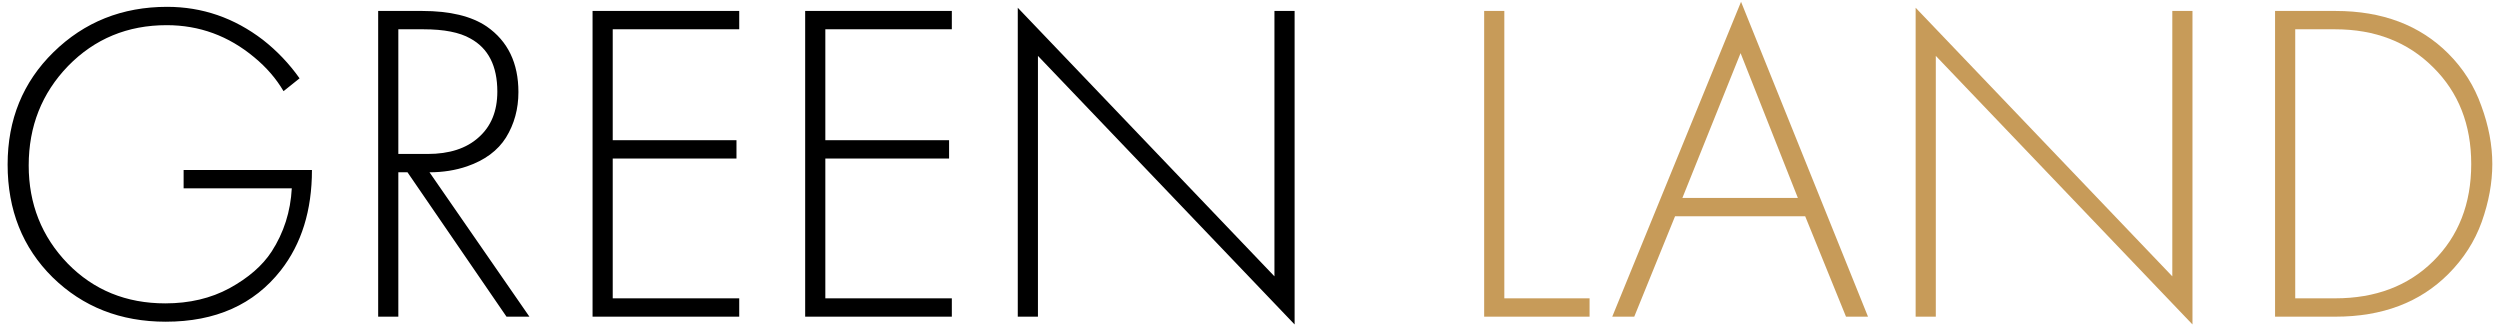
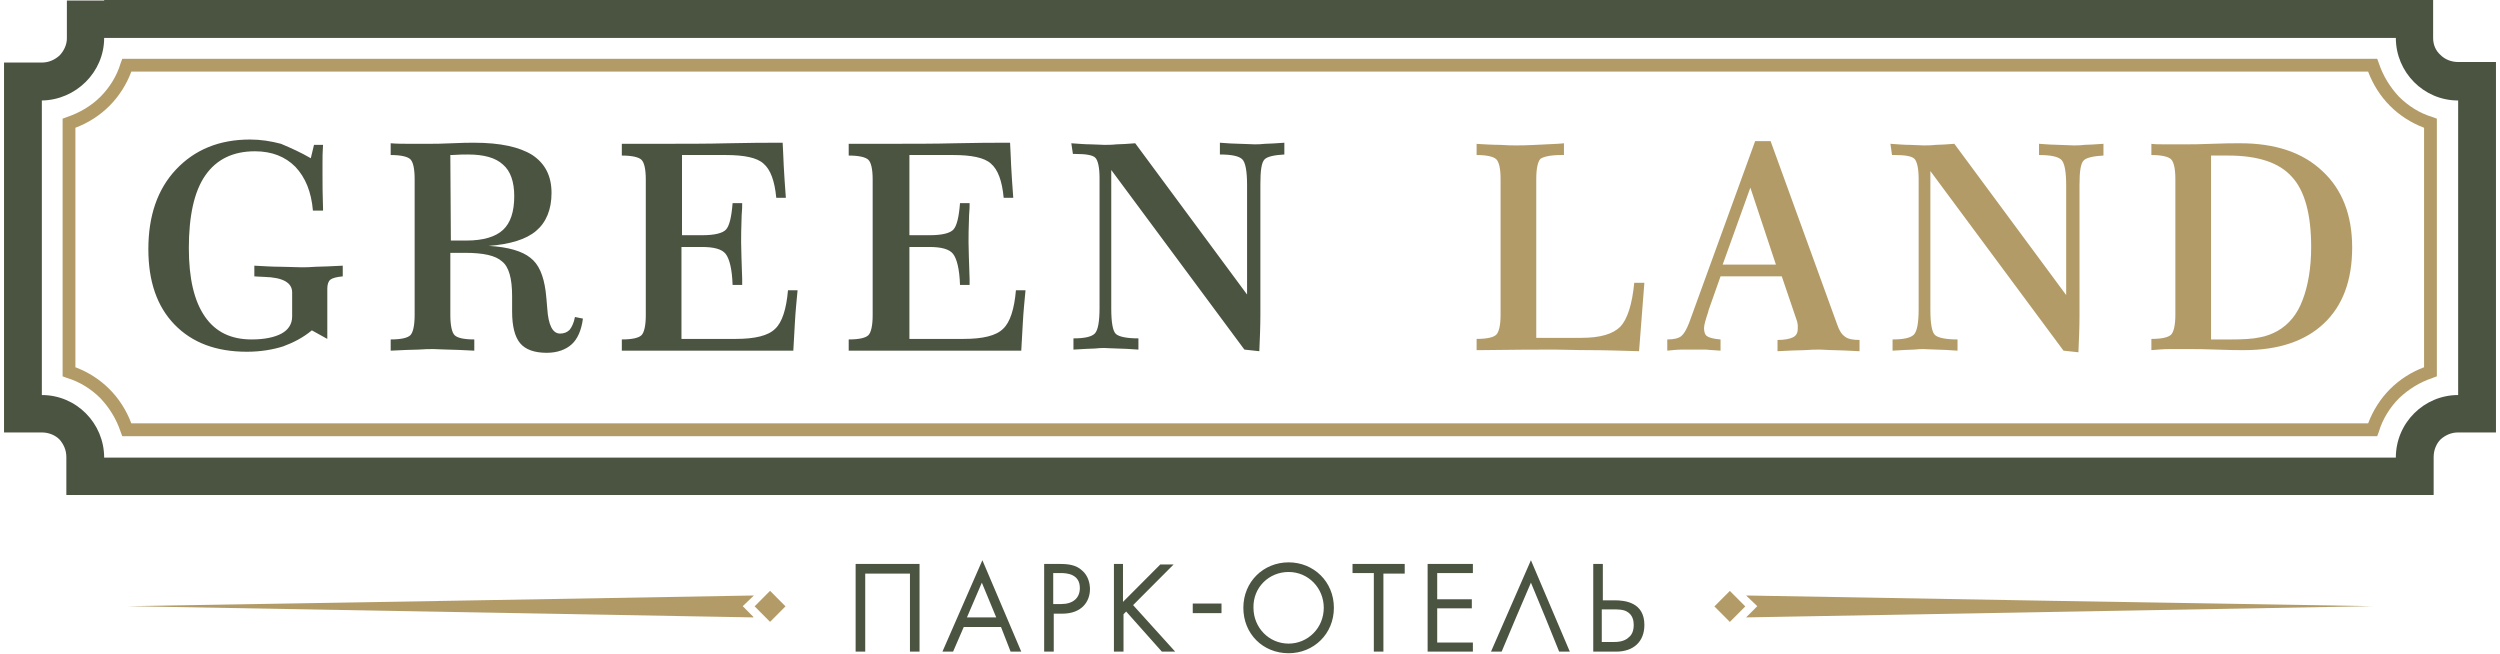
- <svg xmlns="http://www.w3.org/2000/svg" width="300" height="39" viewBox="0 0 300 39" fill="none">
-   <path d="M22.034 22.6V20.4H37.434C37.434 25.24 36.188 29.255 33.694 32.445C30.468 36.552 25.866 38.605 19.889 38.605C14.463 38.605 9.934 36.827 6.304 33.27C2.711 29.713 0.914 25.203 0.914 19.74C0.914 14.35 2.748 9.858 6.414 6.265C10.118 2.635 14.664 0.82 20.054 0.82C24.271 0.82 28.103 2.14 31.549 4.78C33.236 6.1 34.703 7.64 35.949 9.4L34.024 10.94C33.144 9.437 31.971 8.08 30.504 6.87C27.424 4.303 23.923 3.02 19.999 3.02C15.306 3.02 11.364 4.652 8.174 7.915C5.021 11.178 3.444 15.157 3.444 19.85C3.444 24.47 5.003 28.393 8.119 31.62C11.236 34.81 15.141 36.405 19.834 36.405C22.731 36.405 25.298 35.8 27.534 34.59C29.808 33.343 31.494 31.877 32.594 30.19C34.061 27.917 34.868 25.387 35.014 22.6H22.034ZM63.53 38H60.78L48.9 20.675H47.8V38H45.38V1.315H50.66C53.996 1.315 56.581 1.938 58.415 3.185C60.945 4.945 62.21 7.567 62.21 11.05C62.21 13.067 61.715 14.882 60.725 16.495C59.735 18.072 58.176 19.227 56.05 19.96C54.656 20.437 53.153 20.675 51.54 20.675L63.53 38ZM47.8 3.515V18.475H51.32C53.923 18.475 55.958 17.815 57.425 16.495C58.928 15.175 59.68 13.342 59.68 10.995C59.68 7.915 58.598 5.788 56.435 4.615C55.151 3.882 53.281 3.515 50.825 3.515H47.8ZM88.707 1.315V3.515H73.527V16.825H88.377V19.025H73.527V35.8H88.707V38H71.107V1.315H88.707ZM114.22 1.315V3.515H99.04V16.825H113.89V19.025H99.04V35.8H114.22V38H96.62V1.315H114.22ZM124.553 38H122.133V0.93L152.933 33.16V1.315H155.353V38.935L124.553 6.705V38Z" fill="black" />
-   <path d="M178.099 1.315H180.519V35.8H190.749V38H178.099V1.315ZM221.52 38L216.625 25.955H201.005L196.11 38H193.47L208.925 0.215L224.16 38H221.52ZM201.885 23.755H215.745L208.87 6.375L201.885 23.755ZM232.297 38H229.877V0.93L260.677 33.16V1.315H263.097V38.935L232.297 6.705V38ZM280.267 38H273.007V1.315H280.267C285.877 1.315 290.387 3.02 293.797 6.43C295.593 8.227 296.913 10.317 297.757 12.7C298.637 15.083 299.077 17.412 299.077 19.685C299.077 21.922 298.655 24.232 297.812 26.615C296.968 28.962 295.63 31.052 293.797 32.885C290.387 36.295 285.877 38 280.267 38ZM275.427 3.515V35.8H280.212C285.052 35.8 288.975 34.315 291.982 31.345C295.025 28.338 296.547 24.452 296.547 19.685C296.547 14.955 295.025 11.087 291.982 8.08C288.938 5.037 285.015 3.515 280.212 3.515H275.427Z" fill="#C79B59" />
+ <svg xmlns="http://www.w3.org/2000/svg" width="310" height="81" viewBox="0 0 310 81" fill="none">
+   <path fill-rule="evenodd" clip-rule="evenodd" d="M12.915 4.706H297.084C297.084 8.948 300.519 12.461 304.811 12.461V48.984C300.585 48.984 297.084 52.431 297.084 56.739H12.915C12.915 52.497 9.481 48.984 5.189 48.984V12.461C9.415 12.395 12.915 8.948 12.915 4.706ZM12.915 0H301.707V4.706C301.707 5.568 302.037 6.297 302.632 6.827C303.16 7.358 303.953 7.689 304.811 7.689H309.5V53.624H304.811C303.953 53.624 303.226 53.956 302.632 54.486C302.104 55.016 301.773 55.811 301.773 56.673V61.379H8.227V56.673C8.227 55.811 7.896 55.082 7.368 54.486C6.84 53.956 6.047 53.624 5.189 53.624H0.5V7.755H5.189C6.047 7.755 6.774 7.424 7.368 6.894C7.896 6.363 8.293 5.568 8.293 4.772V0.066H12.915V0Z" fill="#4B5441" />
+   <path d="M182.902 17.831C184.091 17.897 185.081 17.963 186.006 17.963C186.864 18.03 187.591 18.03 188.119 18.03C189.11 18.03 190.761 17.963 193.138 17.831C193.468 17.831 193.732 17.765 193.93 17.765V19.223H193.6C192.279 19.223 191.421 19.422 191.025 19.687C190.695 20.018 190.496 20.88 190.496 22.206V41.892H196.11C198.421 41.892 200.006 41.428 200.931 40.5C201.789 39.572 202.384 37.782 202.648 35.065H203.902L203.242 43.549C200.997 43.483 198.95 43.417 197.1 43.417C195.251 43.417 193.798 43.35 192.874 43.35C190.893 43.35 187.789 43.35 183.562 43.417H183.1V42.025C184.421 42.025 185.213 41.826 185.543 41.495C185.874 41.163 186.072 40.301 186.072 39.042V22.206C186.072 20.88 185.874 20.085 185.543 19.753C185.213 19.422 184.355 19.223 183.1 19.223V17.831H182.902ZM217.044 23.266L213.61 32.811H220.214L217.044 23.266ZM217.639 17.5H219.554L227.809 40.235C228.073 41.03 228.403 41.495 228.799 41.76C229.13 42.025 229.724 42.157 230.583 42.157V43.549C229.13 43.483 228.007 43.417 227.347 43.417C226.686 43.417 226.158 43.35 225.696 43.35C225.167 43.35 224.573 43.35 223.78 43.417C222.988 43.417 221.865 43.483 220.412 43.549V42.157C221.271 42.157 221.931 42.025 222.328 41.826C222.724 41.627 222.922 41.296 222.922 40.765C222.922 40.633 222.922 40.434 222.922 40.301C222.922 40.169 222.856 40.036 222.856 39.904L220.941 34.269H213.346L211.893 38.379C211.893 38.445 211.827 38.512 211.827 38.644C211.497 39.639 211.299 40.301 211.299 40.699C211.299 41.163 211.431 41.561 211.695 41.693C211.959 41.892 212.554 42.025 213.346 42.091V43.483C212.686 43.417 212.091 43.417 211.563 43.35C210.969 43.35 210.44 43.35 209.978 43.35C209.582 43.35 209.12 43.35 208.525 43.35C207.997 43.35 207.403 43.417 206.742 43.483V42.091C207.535 42.091 208.129 41.958 208.459 41.693C208.789 41.428 209.12 40.898 209.45 40.036L217.639 17.5ZM234.413 17.831C235.337 17.897 236.13 17.963 236.79 17.963C237.451 17.963 237.979 18.03 238.507 18.03C238.904 18.03 239.432 18.03 240.026 17.963C240.621 17.963 241.413 17.897 242.338 17.831L256.206 36.589V23.001C256.206 21.278 256.008 20.217 255.612 19.82C255.215 19.422 254.291 19.223 252.838 19.223V17.831C253.762 17.897 254.621 17.963 255.281 17.963C255.942 17.963 256.602 18.03 257.131 18.03C257.461 18.03 257.923 18.03 258.451 17.963C258.98 17.963 259.772 17.897 260.829 17.831V19.289C259.574 19.355 258.715 19.554 258.385 19.886C257.989 20.284 257.857 21.278 257.857 23.001V33.474C257.857 35.728 257.857 37.584 257.857 39.108C257.857 40.633 257.791 42.157 257.725 43.682L255.876 43.483L239.366 21.211V38.379C239.366 40.169 239.564 41.229 239.96 41.561C240.356 41.892 241.281 42.091 242.734 42.091V43.483C241.677 43.417 240.819 43.35 240.158 43.35C239.498 43.35 238.97 43.284 238.507 43.284C238.243 43.284 237.847 43.284 237.319 43.35C236.79 43.35 235.932 43.417 234.677 43.483V42.091C236.064 42.091 236.922 41.892 237.319 41.495C237.715 41.097 237.913 40.036 237.913 38.313V22.206C237.913 20.88 237.715 20.018 237.385 19.687C237.054 19.355 236.196 19.223 234.941 19.223H234.611L234.413 17.831ZM274.169 19.289V42.091H276.678C278.197 42.091 279.386 42.025 280.244 41.826C281.037 41.693 281.829 41.362 282.424 41.031C283.811 40.235 284.867 38.976 285.528 37.186C286.188 35.463 286.584 33.275 286.584 30.624C286.584 26.581 285.792 23.664 284.207 21.941C282.622 20.151 279.98 19.289 276.282 19.289H274.169ZM266.706 17.831C267.235 17.897 267.763 17.897 268.357 17.897C268.952 17.897 269.876 17.897 271.065 17.897C271.725 17.897 272.782 17.897 274.301 17.831C275.754 17.765 276.942 17.765 277.801 17.765C282.094 17.765 285.528 18.892 287.971 21.211C290.415 23.465 291.669 26.647 291.669 30.69C291.669 34.8 290.481 37.915 288.169 40.102C285.858 42.29 282.556 43.417 278.263 43.417C277.537 43.417 276.414 43.417 274.895 43.35C273.376 43.284 272.254 43.284 271.461 43.284C270.669 43.284 269.81 43.284 269.084 43.284C268.291 43.284 267.565 43.35 266.772 43.417V42.025C268.093 42.025 268.886 41.826 269.216 41.495C269.546 41.163 269.744 40.301 269.744 39.042V22.206C269.744 20.88 269.546 20.085 269.216 19.753C268.886 19.422 268.027 19.223 266.772 19.223V17.831H266.706Z" fill="#B29B66" />
+   <path d="M38.539 19.621L38.935 17.964H40.057C39.992 18.825 39.992 19.554 39.992 20.151C39.992 20.814 39.992 21.344 39.992 21.874C39.992 22.736 39.992 24.062 40.057 25.852V26.117H38.803C38.605 23.797 37.878 22.007 36.623 20.681C35.369 19.422 33.718 18.759 31.604 18.759C28.897 18.759 26.85 19.753 25.463 21.742C24.076 23.73 23.416 26.779 23.416 30.756C23.416 34.535 24.076 37.319 25.397 39.241C26.718 41.163 28.633 42.091 31.208 42.091C32.793 42.091 34.048 41.826 34.906 41.362C35.765 40.898 36.227 40.169 36.227 39.241V36.258C36.227 35.065 35.105 34.402 32.793 34.336C32.265 34.336 31.869 34.27 31.538 34.27V32.944C32.727 33.01 33.85 33.077 34.774 33.077C35.699 33.077 36.557 33.143 37.35 33.143C37.812 33.143 38.407 33.143 39.199 33.077C39.925 33.077 41.048 33.01 42.501 32.944V34.27C41.775 34.336 41.246 34.468 40.982 34.667C40.718 34.866 40.586 35.264 40.586 35.794V42.025L38.671 40.964C37.548 41.892 36.359 42.489 35.105 42.953C33.85 43.35 32.331 43.616 30.614 43.616C26.784 43.616 23.812 42.489 21.632 40.235C19.453 37.981 18.396 34.866 18.396 30.889C18.396 26.779 19.519 23.465 21.831 21.013C24.142 18.56 27.18 17.301 31.01 17.301C32.331 17.301 33.586 17.5 34.84 17.831C36.095 18.361 37.284 18.892 38.539 19.621ZM55.907 29.828C56.171 29.828 56.501 29.828 56.766 29.828C57.03 29.828 57.426 29.828 57.822 29.828C59.935 29.828 61.454 29.364 62.379 28.503C63.303 27.641 63.766 26.249 63.766 24.327C63.766 22.537 63.303 21.212 62.379 20.416C61.454 19.554 60.002 19.157 58.02 19.157C57.624 19.157 56.964 19.157 56.039 19.223C55.973 19.223 55.907 19.223 55.841 19.223L55.907 29.828ZM48.445 17.765C49.237 17.831 50.029 17.831 50.756 17.831C51.548 17.831 52.341 17.831 53.133 17.831C53.794 17.831 54.784 17.831 56.039 17.765C57.294 17.698 58.218 17.698 58.813 17.698C62.049 17.698 64.426 18.229 66.011 19.223C67.596 20.284 68.389 21.808 68.389 23.929C68.389 25.984 67.728 27.575 66.473 28.635C65.219 29.696 63.237 30.293 60.596 30.491C63.039 30.624 64.756 31.154 65.747 31.95C66.804 32.745 67.398 34.137 67.662 36.126C67.728 36.656 67.794 37.385 67.86 38.247C67.992 40.301 68.521 41.362 69.445 41.362C69.907 41.362 70.304 41.229 70.634 40.898C70.898 40.567 71.162 40.036 71.294 39.307L72.285 39.506C72.087 40.964 71.624 42.025 70.898 42.688C70.172 43.35 69.115 43.748 67.794 43.748C66.275 43.748 65.153 43.35 64.492 42.555C63.832 41.76 63.502 40.434 63.502 38.644C63.502 38.446 63.502 38.114 63.502 37.716C63.502 37.319 63.502 36.987 63.502 36.722C63.502 34.535 63.105 33.077 62.247 32.414C61.454 31.684 59.935 31.353 57.69 31.353H55.841V39.042C55.841 40.368 56.039 41.229 56.369 41.561C56.7 41.892 57.492 42.091 58.813 42.091V43.483C57.36 43.417 56.303 43.35 55.577 43.35C54.85 43.35 54.256 43.284 53.794 43.284C53.266 43.284 52.671 43.284 51.879 43.35C51.086 43.35 49.964 43.417 48.445 43.483V42.091C49.765 42.091 50.558 41.892 50.888 41.561C51.218 41.229 51.416 40.368 51.416 39.042V22.206C51.416 20.88 51.218 20.085 50.888 19.753C50.558 19.422 49.699 19.223 48.445 19.223V17.765ZM97.05 17.698C97.116 18.56 97.116 19.488 97.182 20.549C97.248 21.609 97.314 22.935 97.446 24.526H96.257C96.059 22.405 95.531 21.013 94.672 20.284C93.88 19.554 92.295 19.223 89.984 19.223H84.568V29.166H87.078C88.663 29.166 89.653 28.901 90.05 28.436C90.446 27.973 90.71 26.912 90.842 25.189H92.031C92.031 25.52 92.031 26.05 91.965 26.713C91.899 28.37 91.899 29.497 91.899 30.027C91.899 30.955 91.965 32.48 92.031 34.601C92.031 34.932 92.031 35.197 92.031 35.33H90.842C90.776 33.342 90.446 32.082 89.984 31.486C89.521 30.889 88.531 30.624 87.012 30.624H84.502V42.025H91.238C93.616 42.025 95.267 41.627 96.125 40.765C96.984 39.97 97.512 38.313 97.71 35.993H98.899C98.767 37.385 98.635 38.711 98.569 39.97C98.503 41.229 98.437 42.356 98.371 43.483H77.106V42.091C78.427 42.091 79.219 41.892 79.549 41.561C79.879 41.229 80.078 40.368 80.078 39.108V22.272C80.078 20.946 79.879 20.151 79.549 19.82C79.219 19.488 78.361 19.289 77.106 19.289V17.831H81.663C84.898 17.831 87.804 17.831 90.314 17.765C92.955 17.698 95.135 17.698 97.05 17.698ZM125.249 17.698C125.315 18.56 125.315 19.488 125.381 20.549C125.447 21.609 125.513 22.935 125.645 24.526H124.456C124.258 22.405 123.73 21.013 122.871 20.284C122.079 19.554 120.494 19.223 118.183 19.223H112.767V29.166H115.277C116.862 29.166 117.852 28.901 118.249 28.436C118.645 27.973 118.909 26.912 119.041 25.189H120.23C120.23 25.52 120.23 26.05 120.164 26.713C120.098 28.37 120.098 29.497 120.098 30.027C120.098 30.955 120.164 32.48 120.23 34.601C120.23 34.932 120.23 35.197 120.23 35.33H119.041C118.975 33.342 118.645 32.082 118.183 31.486C117.72 30.889 116.73 30.624 115.211 30.624H112.767V42.025H119.503C121.881 42.025 123.532 41.627 124.39 40.765C125.249 39.97 125.777 38.313 125.975 35.993H127.164C127.032 37.385 126.9 38.711 126.834 39.97C126.768 41.229 126.702 42.356 126.636 43.483H105.239V42.091C106.56 42.091 107.352 41.892 107.682 41.561C108.012 41.229 108.211 40.368 108.211 39.108V22.272C108.211 20.946 108.012 20.151 107.682 19.82C107.352 19.488 106.494 19.289 105.239 19.289V17.831H109.795C113.031 17.831 115.937 17.831 118.447 17.765C121.088 17.698 123.334 17.698 125.249 17.698ZM132.843 17.765C133.768 17.831 134.56 17.897 135.221 17.897C135.881 17.897 136.41 17.964 136.938 17.964C137.334 17.964 137.862 17.964 138.457 17.897C139.051 17.897 139.844 17.831 140.768 17.765L154.636 36.523V22.935C154.636 21.212 154.438 20.151 154.042 19.753C153.646 19.356 152.721 19.157 151.268 19.157V17.698C152.193 17.765 153.052 17.831 153.712 17.831C154.372 17.831 155.033 17.897 155.561 17.897C155.891 17.897 156.354 17.897 156.882 17.831C157.41 17.831 158.203 17.765 159.259 17.698V19.157C158.005 19.223 157.146 19.422 156.816 19.753C156.42 20.151 156.287 21.145 156.287 22.869V33.342C156.287 35.595 156.287 37.451 156.287 38.976C156.287 40.5 156.221 42.025 156.155 43.549L154.306 43.35L137.796 21.079V38.247C137.796 40.036 137.994 41.097 138.391 41.428C138.787 41.76 139.711 41.959 141.164 41.959V43.35C140.108 43.284 139.249 43.218 138.589 43.218C137.928 43.218 137.4 43.152 136.938 43.152C136.674 43.152 136.277 43.152 135.749 43.218C135.221 43.218 134.362 43.284 133.108 43.35V41.959C134.494 41.959 135.353 41.76 135.749 41.362C136.145 40.964 136.343 39.904 136.343 38.18V22.073C136.343 20.748 136.145 19.886 135.815 19.554C135.485 19.223 134.626 19.09 133.372 19.09H133.041L132.843 17.765Z" fill="#4B5441" />
+   <path d="M198.686 75.564H199.94C200.601 75.564 201.261 75.564 201.723 75.83C202.45 76.227 202.582 76.956 202.582 77.487C202.582 78.282 202.318 78.746 201.988 79.011C201.393 79.608 200.469 79.608 200.006 79.608H198.62V75.564H198.686ZM197.497 80.801H200.403C202.516 80.801 203.903 79.608 203.903 77.487C203.903 74.703 201.525 74.438 200.205 74.438H198.752V69.93H197.563V80.801H197.497ZM193.336 80.801H194.657L189.836 69.466L184.883 80.801H186.204C188.251 75.896 187.723 77.222 189.836 72.25C191.619 76.559 191.685 76.691 193.336 80.801ZM182.638 69.93H177.025V80.801H182.638V79.674H178.213V75.432H182.506V74.305H178.213V71.057H182.638V69.93ZM174.185 71.057V69.93H167.713V71.057H170.355V80.801H171.543V71.123H174.185V71.057ZM159.788 70.925C162.232 70.925 164.147 72.913 164.147 75.366C164.147 77.884 162.166 79.807 159.788 79.807C157.345 79.807 155.43 77.818 155.43 75.366C155.364 72.847 157.345 70.925 159.788 70.925ZM159.788 81C162.892 81 165.402 78.614 165.402 75.366C165.402 72.118 162.892 69.731 159.788 69.731C156.684 69.731 154.175 72.118 154.175 75.366C154.175 78.614 156.618 81 159.788 81ZM147.901 76.028H151.467V74.835H147.901V76.028ZM139.316 69.93H138.127V80.801H139.316V76.161L139.646 75.83L144.071 80.801H145.722L140.505 75.034L145.524 69.997H143.873L139.25 74.636V69.93H139.316ZM130.665 71.057H131.523C132.316 71.057 133.901 71.19 133.901 72.913C133.901 74.172 133.042 74.902 131.589 74.902H130.599V71.057H130.665ZM129.476 69.93V80.801H130.665V76.095H131.721C134.165 76.095 135.155 74.57 135.155 73.046C135.155 72.383 134.957 71.389 134.165 70.726C133.438 70.063 132.514 69.93 131.457 69.93H129.476ZM119.9 76.559L121.749 72.25L123.532 76.559H119.9ZM125.315 80.801H126.636L121.815 69.466L116.862 80.801H118.183L119.504 77.752H124.127L125.315 80.801ZM106.098 69.93V80.801H107.287V71.123H112.834V80.801H114.023V69.93H106.098Z" fill="#4B5441" />
+   <path d="M95.488 73.264L93.573 75.186L95.487 77.108L97.402 75.186L95.488 73.264Z" fill="#B29B66" />
+   <path fill-rule="evenodd" clip-rule="evenodd" d="M93.418 76.558L15.821 75.166L55.379 74.504L93.484 73.841L92.097 75.166L93.418 76.492V76.558Z" fill="#B29B66" />
+   <path d="M214.5 73.274L212.586 75.196L214.501 77.118L216.415 75.196L214.5 73.274Z" fill="#B29B66" />
+   <path fill-rule="evenodd" clip-rule="evenodd" d="M216.516 76.558L294.179 75.166L254.621 74.504L216.516 73.841L217.903 75.166L216.582 76.492L216.516 76.558Z" fill="#B29B66" />
+   <path d="M12.453 11.998C13.576 10.871 14.501 9.413 14.963 7.822L15.161 7.292H294.773L294.971 7.822C295.5 9.413 296.358 10.805 297.481 11.998C298.603 13.124 300.056 14.053 301.641 14.517L302.17 14.715V46.664L301.641 46.863C300.056 47.394 298.669 48.255 297.481 49.382C296.358 50.509 295.434 51.967 294.971 53.558L294.773 54.088H15.161L14.963 53.558C14.434 51.967 13.576 50.575 12.453 49.382C11.331 48.255 9.878 47.327 8.293 46.863L7.764 46.664V14.715L8.293 14.517C9.878 13.986 11.331 13.124 12.453 11.998ZM16.284 8.882C15.689 10.473 14.765 11.931 13.576 13.124C12.387 14.318 10.934 15.246 9.349 15.842V45.538C10.934 46.134 12.387 47.062 13.576 48.255C14.765 49.448 15.689 50.907 16.284 52.497H293.65C294.245 50.907 295.169 49.448 296.358 48.255C297.547 47.062 299 46.134 300.585 45.538V15.842C299 15.246 297.547 14.318 296.358 13.124C295.169 11.931 294.245 10.473 293.65 8.882H16.284Z" fill="#B29B66" />
</svg>
